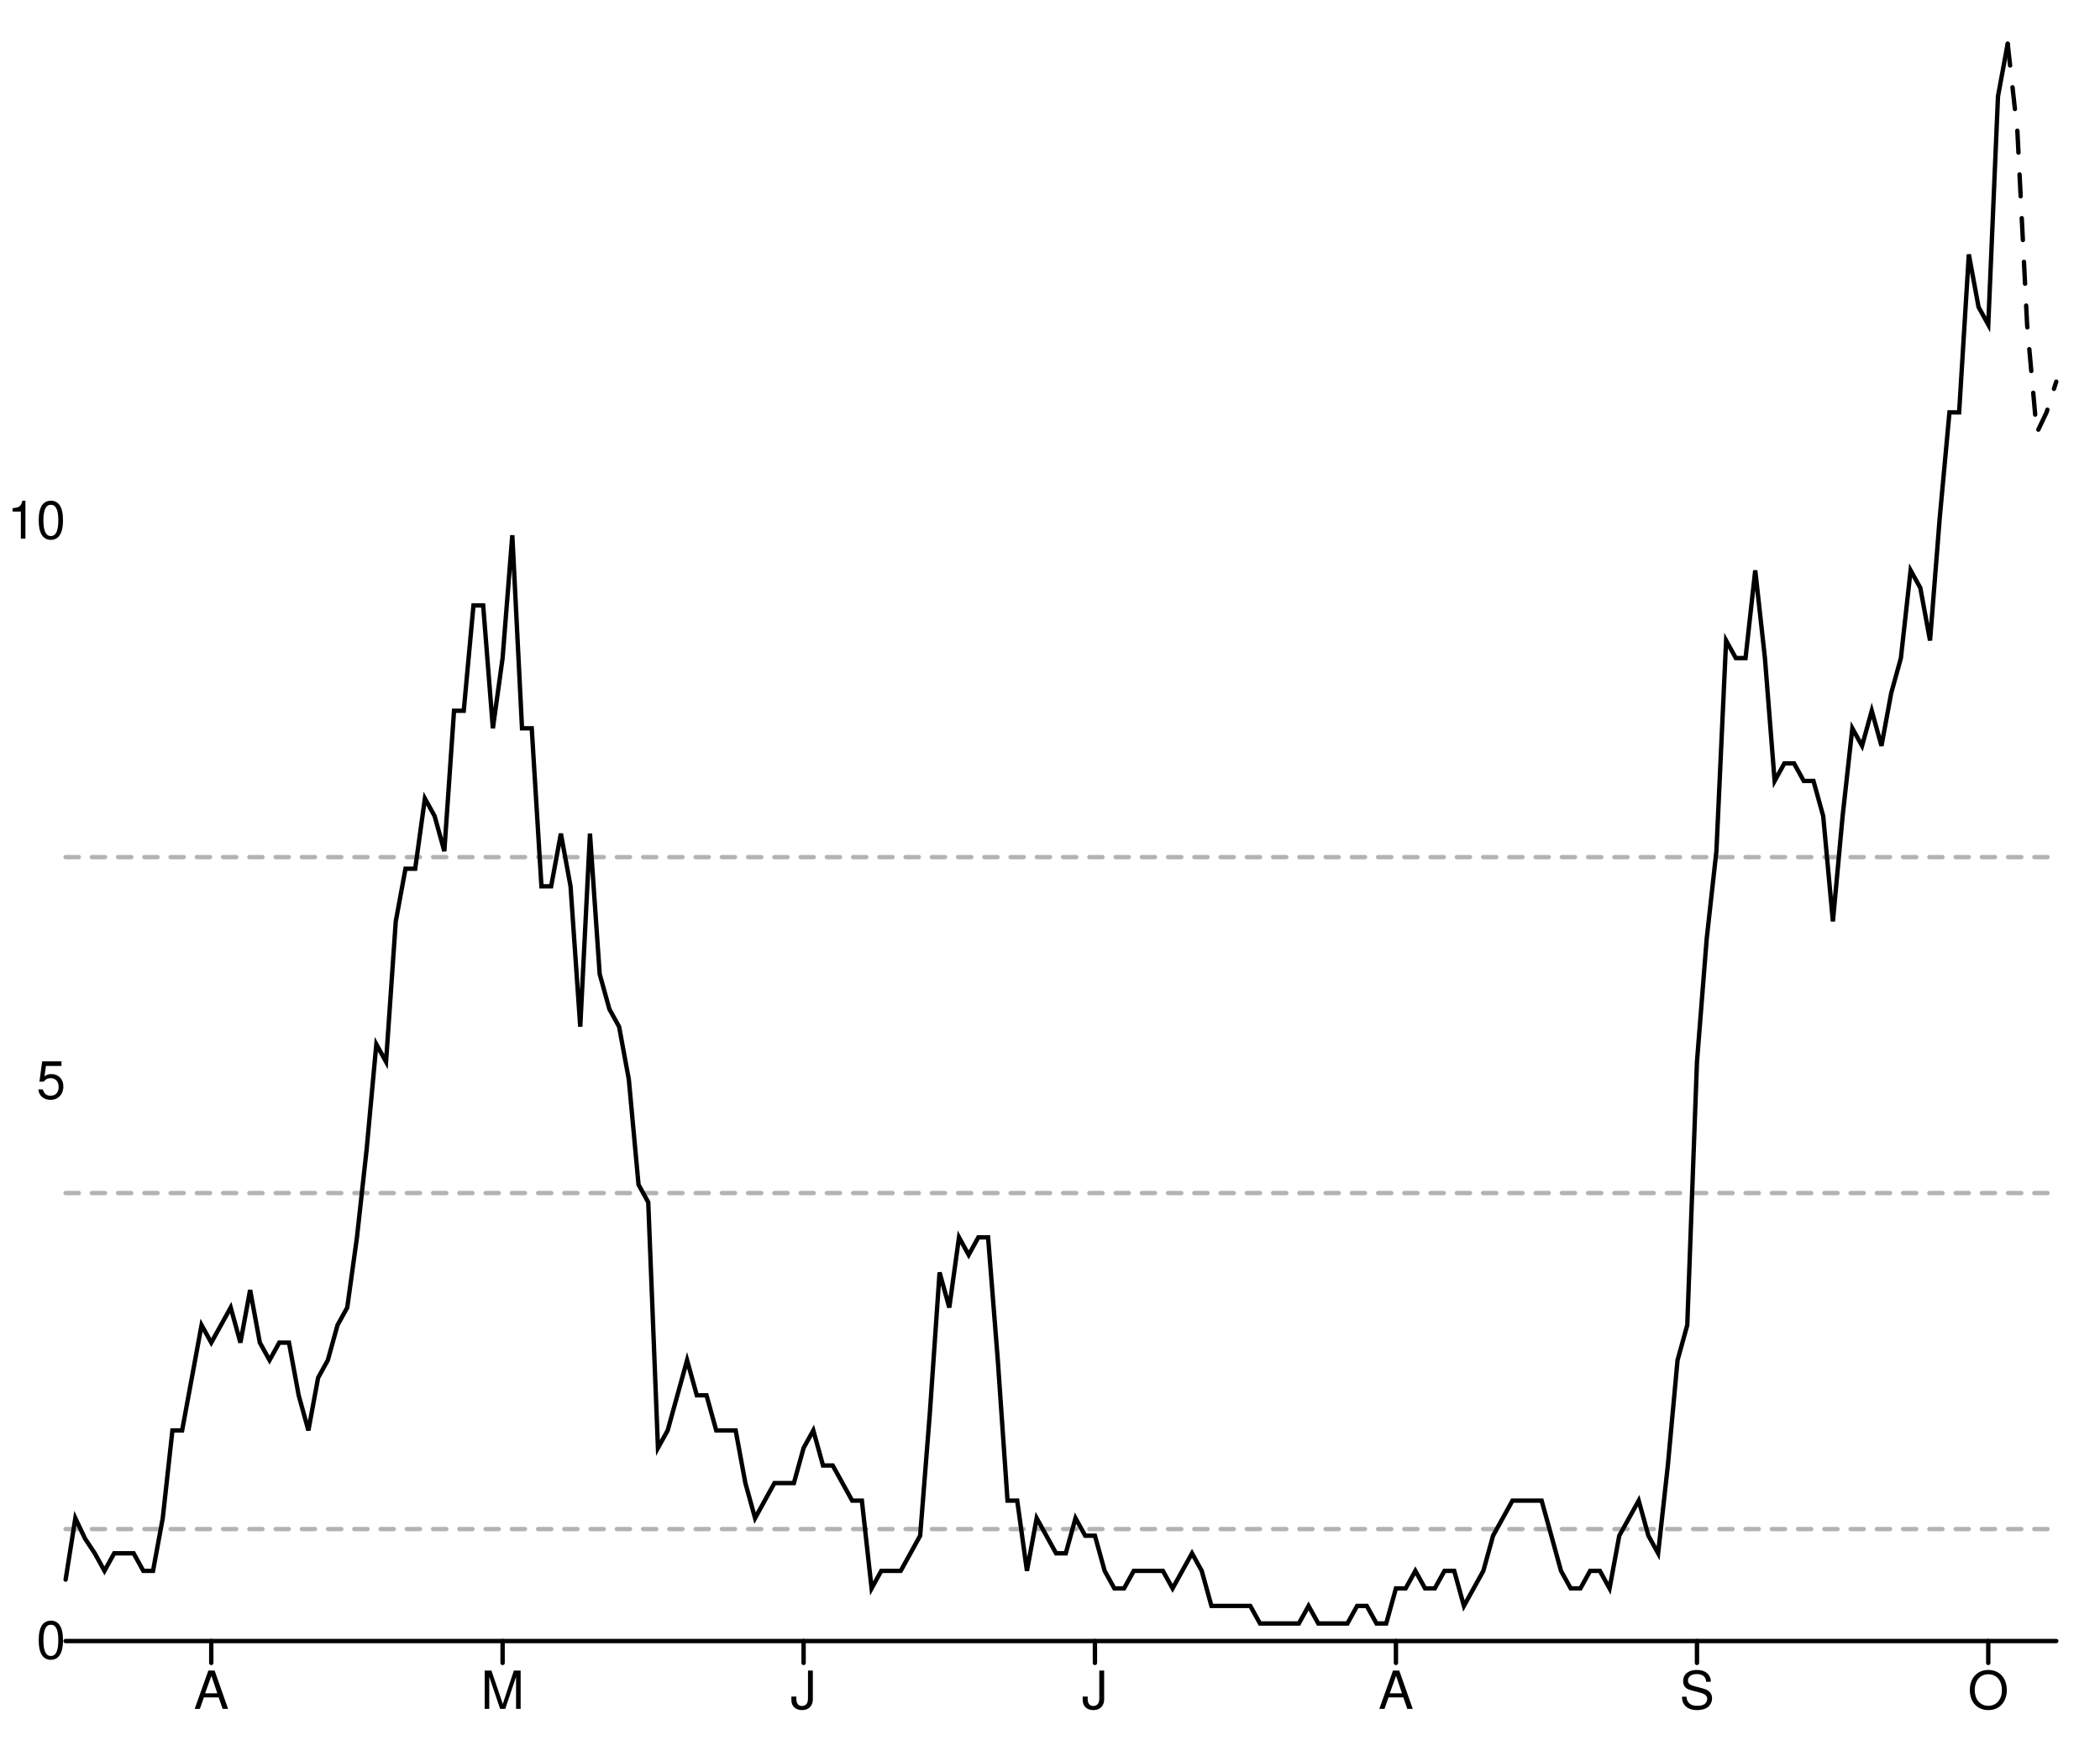
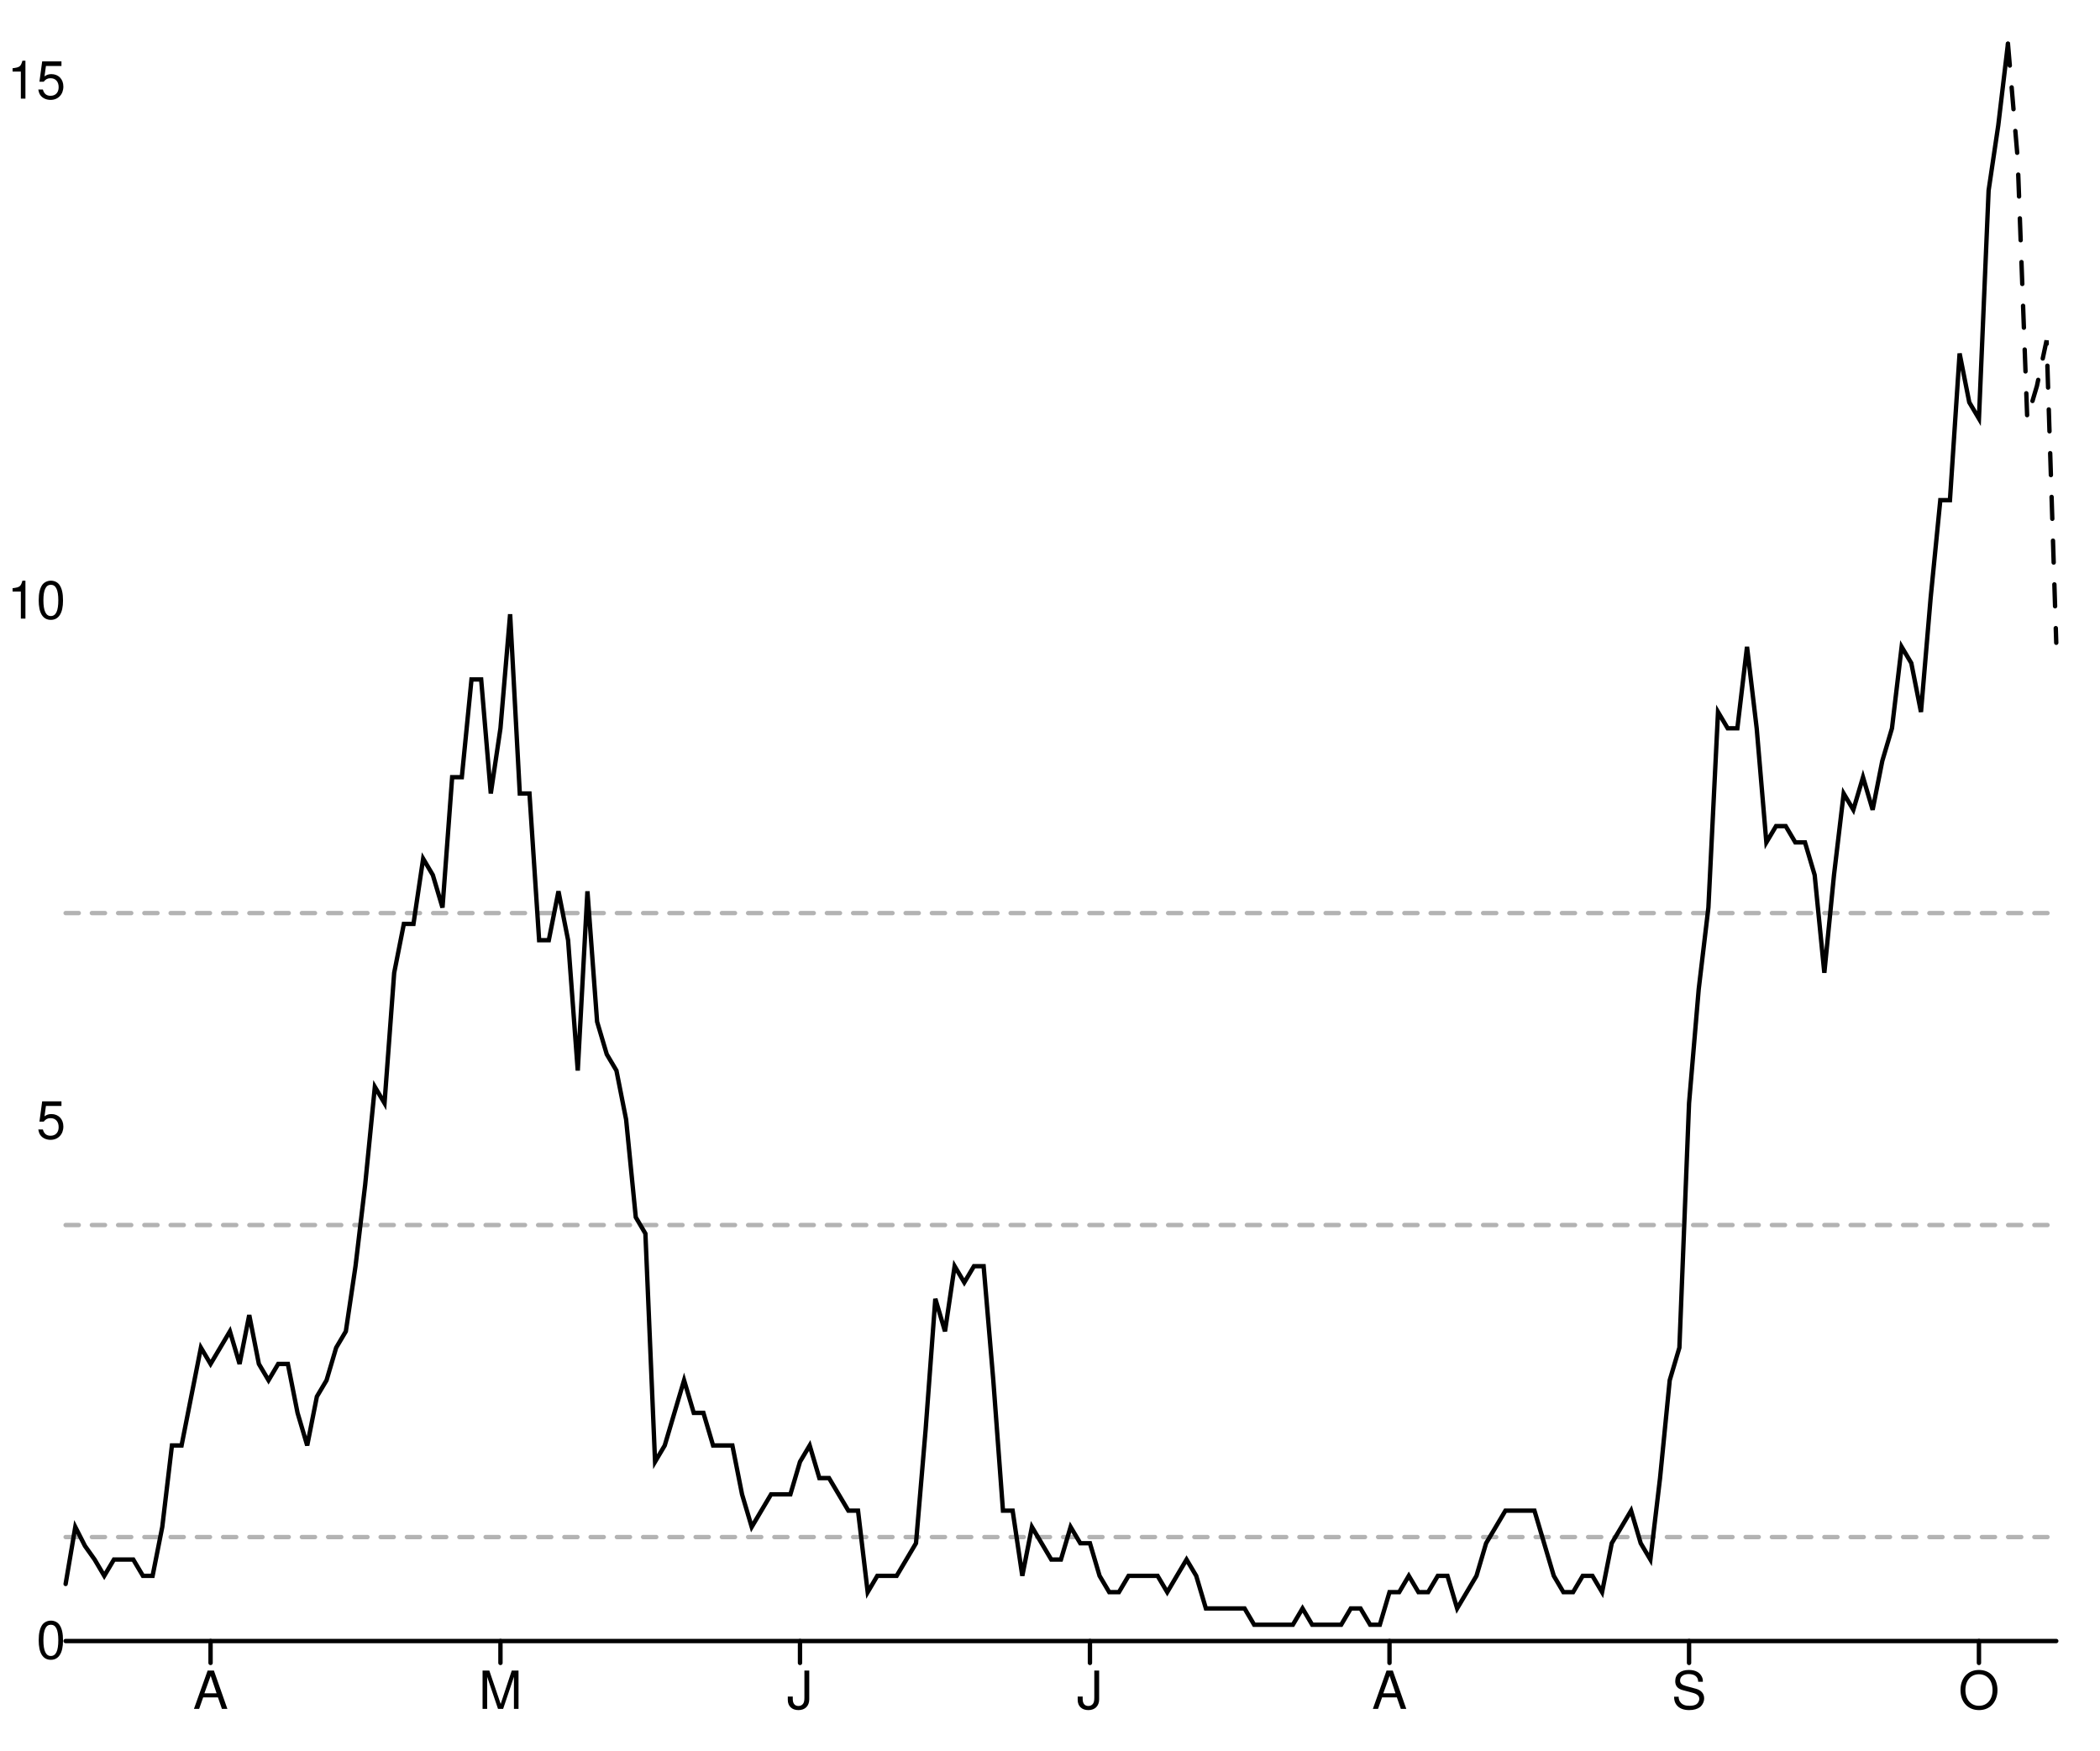
<svg xmlns="http://www.w3.org/2000/svg" width="480" height="400" viewBox="0 0 480 400" style="overflow:display" preserveAspectRatio="xMinYMin meet" overflow="visible">
  <defs>
    <style>
	.data-series path.line { fill-opacity: 0; stroke: black; }
	.data-series path.line.dotted { stroke-dasharray: 12 20 }
	.data-series circle { display: none; }
	.data-series:hover path.line, .data-series.on path.line { stroke-width: 1; }
	.data-series:hover circle, .data-series.on circle { display: inline; }
	.data-series circle:hover, .data-series circle.on { r: 1px!important; }
	.graph-grid { font-family: "Helvetica Neue",Helvetica,Arial,"Lucida Grande",sans-serif; }
	.graph-grid line { stroke: black; stroke-width: 1; stroke-linecap: round; }
	.graph-grid.graph-grid-x text { text-anchor: middle; dominant-baseline: hanging; transform: translateY(10px); }
	.graph-grid.graph-grid-y text { text-anchor: end; dominant-baseline: middle; transform: translateX(-10px); }
	</style>
  </defs>
  <g class="graph-grid graph-grid-y">
    <line x1="15.00" y1="375.00" x2="470.00" y2="375.00" data-left="15" />
    <text x="25" y="375" text-anchor="end">0</text>
-     <text x="25" y="247.041" text-anchor="end">5</text>
-     <text x="25" y="119.082" text-anchor="end">10</text>
+     <text x="25" y="256.181" text-anchor="end">5</text>
+     <text x="25" y="137.362" text-anchor="end">10</text>
+     <text x="25" y="18.542" text-anchor="end">15</text>
    <text style="text-anchor:middle;dominant-baseline:hanging;font-weight:bold;transform: translateY(192.5px) rotate(-90deg);" />
  </g>
  <g class="graph-grid graph-grid-x">
-     <line class="tick" x1="48.29" y1="375.00" x2="48.29" y2="380.00" />
-     <text x="48.293" y="375" text-anchor="middle">A</text>
-     <line class="tick" x1="114.88" y1="375.00" x2="114.88" y2="380.00" />
-     <text x="114.878" y="375" text-anchor="middle">M</text>
-     <line class="tick" x1="183.68" y1="375.00" x2="183.68" y2="380.00" />
-     <text x="183.683" y="375" text-anchor="middle">J</text>
-     <line class="tick" x1="250.27" y1="375.00" x2="250.27" y2="380.00" />
-     <text x="250.268" y="375" text-anchor="middle">J</text>
-     <line class="tick" x1="319.07" y1="375.00" x2="319.07" y2="380.00" />
-     <text x="319.073" y="375" text-anchor="middle">A</text>
-     <line class="tick" x1="387.88" y1="375.00" x2="387.88" y2="380.00" />
-     <text x="387.878" y="375" text-anchor="middle">S</text>
-     <line class="tick" x1="454.46" y1="375.00" x2="454.46" y2="380.00" />
-     <text x="454.463" y="375" text-anchor="middle">O</text>
+     <line class="tick" x1="48.13" y1="375.00" x2="48.13" y2="380.00" />
+     <text x="48.131" y="375" text-anchor="middle">A</text>
+     <line class="tick" x1="114.39" y1="375.00" x2="114.39" y2="380.00" />
+     <text x="114.393" y="375" text-anchor="middle">M</text>
+     <line class="tick" x1="182.86" y1="375.00" x2="182.86" y2="380.00" />
+     <text x="182.864" y="375" text-anchor="middle">J</text>
+     <line class="tick" x1="249.13" y1="375.00" x2="249.13" y2="380.00" />
+     <text x="249.126" y="375" text-anchor="middle">J</text>
+     <line class="tick" x1="317.60" y1="375.00" x2="317.60" y2="380.00" />
+     <text x="317.597" y="375" text-anchor="middle">A</text>
+     <line class="tick" x1="386.07" y1="375.00" x2="386.07" y2="380.00" />
+     <text x="386.068" y="375" text-anchor="middle">S</text>
+     <line class="tick" x1="452.33" y1="375.00" x2="452.33" y2="380.00" />
+     <text x="452.33" y="375" text-anchor="middle">O</text>
    <text style="text-anchor:middle;dominant-baseline:hanging;font-weight:bold;transform: translateY(192.5px) rotate(-90deg);" />
  </g>
  <g data-series="widespread" class="data-series">
-     <path d="M 15.00,195.86L 470.00,195.86" id="E07000169-level-0" class="line" stroke-width="1" stroke-linecap="round" stroke-dasharray="3,3" fill-opacity="0.3" opacity="0.3" />
+     <path d="M 15.00,208.65L 470.00,208.65" id="E07000169-level-0" class="line" stroke-width="1" stroke-linecap="round" stroke-dasharray="3,3" fill-opacity="0.3" opacity="0.3" />
  </g>
  <g data-series="substantial" class="data-series">
-     <path d="M 15.00,272.63L 470.00,272.63" id="E07000169-level-1" class="line" stroke-width="1" stroke-linecap="round" stroke-dasharray="3,3" fill-opacity="0.3" opacity="0.3" />
+     <path d="M 15.00,279.94L 470.00,279.94" id="E07000169-level-1" class="line" stroke-width="1" stroke-linecap="round" stroke-dasharray="3,3" fill-opacity="0.3" opacity="0.3" />
  </g>
  <g data-series="moderate" class="data-series">
-     <path d="M 15.00,349.41L 470.00,349.41" id="E07000169-level-2" class="line" stroke-width="1" stroke-linecap="round" stroke-dasharray="3,3" fill-opacity="0.3" opacity="0.3" />
+     <path d="M 15.00,351.24L 470.00,351.24" id="E07000169-level-2" class="line" stroke-width="1" stroke-linecap="round" stroke-dasharray="3,3" fill-opacity="0.3" opacity="0.3" />
  </g>
  <g data-series="new-cases" class="data-series">
-     <path d="M 15.00,360.96L 17.22,346.92L 19.44,351.60L 21.66,354.95L 23.88,358.96L 26.10,354.95L 28.32,354.95L 30.54,354.95L 32.76,358.96L 34.98,358.96L 37.20,346.92L 39.41,326.87L 41.63,326.87L 43.85,314.84L 46.07,302.80L 48.29,306.81L 50.51,302.80L 52.73,298.79L 54.95,306.81L 57.17,294.78L 59.39,306.81L 61.61,310.82L 63.83,306.81L 66.05,306.81L 68.27,318.85L 70.49,326.87L 72.71,314.84L 74.93,310.82L 77.15,302.80L 79.37,298.79L 81.59,282.75L 83.80,262.69L 86.02,238.63L 88.24,242.64L 90.46,210.55L 92.68,198.52L 94.90,198.52L 97.12,182.47L 99.34,186.48L 101.56,194.51L 103.78,162.42L 106.00,162.42L 108.22,138.35L 110.44,138.35L 112.66,166.43L 114.88,150.38L 117.10,122.31L 119.32,166.43L 121.54,166.43L 123.76,202.53L 125.98,202.53L 128.20,190.49L 130.41,202.53L 132.63,234.62L 134.85,190.49L 137.07,222.58L 139.29,230.60L 141.51,234.62L 143.73,246.65L 145.95,270.71L 148.17,274.73L 150.39,330.88L 152.61,326.87L 154.83,318.85L 157.05,310.82L 159.27,318.85L 161.49,318.85L 163.71,326.87L 165.93,326.87L 168.15,326.87L 170.37,338.90L 172.59,346.92L 174.80,342.91L 177.02,338.90L 179.24,338.90L 181.46,338.90L 183.68,330.88L 185.90,326.87L 188.12,334.89L 190.34,334.89L 192.56,338.90L 194.78,342.91L 197.00,342.91L 199.22,362.97L 201.44,358.96L 203.66,358.96L 205.88,358.96L 208.10,354.95L 210.32,350.93L 212.54,322.86L 214.76,290.77L 216.98,298.79L 219.20,282.75L 221.41,286.76L 223.63,282.75L 225.85,282.75L 228.07,310.82L 230.29,342.91L 232.51,342.91L 234.73,358.96L 236.95,346.92L 239.17,350.93L 241.39,354.95L 243.61,354.95L 245.83,346.92L 248.05,350.93L 250.27,350.93L 252.49,358.96L 254.71,362.97L 256.93,362.97L 259.15,358.96L 261.37,358.96L 263.59,358.96L 265.80,358.96L 268.02,362.97L 270.24,358.96L 272.46,354.95L 274.68,358.96L 276.90,366.98L 279.12,366.98L 281.34,366.98L 283.56,366.98L 285.78,366.98L 288.00,370.99L 290.22,370.99L 292.44,370.99L 294.66,370.99L 296.88,370.99L 299.10,366.98L 301.32,370.99L 303.54,370.99L 305.76,370.99L 307.98,370.99L 310.20,366.98L 312.41,366.98L 314.63,370.99L 316.85,370.99L 319.07,362.97L 321.29,362.97L 323.51,358.96L 325.73,362.97L 327.95,362.97L 330.17,358.96L 332.39,358.96L 334.61,366.98L 336.83,362.97L 339.05,358.96L 341.27,350.93L 343.49,346.92L 345.71,342.91L 347.93,342.91L 350.15,342.91L 352.37,342.91L 354.59,350.93L 356.80,358.96L 359.02,362.97L 361.24,362.97L 363.46,358.96L 365.68,358.96L 367.90,362.97L 370.12,350.93L 372.34,346.92L 374.56,342.91L 376.78,350.93L 379.00,354.95L 381.22,334.89L 383.44,310.82L 385.66,302.80L 387.88,242.64L 390.10,214.56L 392.32,194.51L 394.54,146.37L 396.76,150.38L 398.98,150.38L 401.20,130.33L 403.41,150.38L 405.63,178.46L 407.85,174.45L 410.07,174.45L 412.29,178.46L 414.51,178.46L 416.73,186.48L 418.95,210.55L 421.17,186.48L 423.39,166.43L 425.61,170.44L 427.83,162.42L 430.05,170.44L 432.27,158.41L 434.49,150.38L 436.71,130.33L 438.93,134.34L 441.15,146.37L 443.37,118.30L 445.59,94.23L 447.80,94.23L 450.02,58.13L 452.24,70.16L 454.46,74.18L 456.68,22.03L 458.90,10.00" id="New cases" class="line" stroke-width="1" stroke-linecap="round" />
+     <path d="M 15.00,361.96L 17.21,348.93L 19.42,353.27L 21.63,356.38L 23.83,360.10L 26.04,356.38L 28.25,356.38L 30.46,356.38L 32.67,360.10L 34.88,360.10L 37.09,348.93L 39.30,330.31L 41.50,330.31L 43.71,319.13L 45.92,307.96L 48.13,311.68L 50.34,307.96L 52.55,304.23L 54.76,311.68L 56.97,300.51L 59.17,311.68L 61.38,315.41L 63.59,311.68L 65.80,311.68L 68.01,322.86L 70.22,330.31L 72.43,319.13L 74.64,315.41L 76.84,307.96L 79.05,304.23L 81.26,289.34L 83.47,270.71L 85.68,248.37L 87.89,252.09L 90.10,222.30L 92.31,211.12L 94.51,211.12L 96.72,196.22L 98.93,199.95L 101.14,207.40L 103.35,177.60L 105.56,177.60L 107.77,155.26L 109.98,155.26L 112.18,181.33L 114.39,166.43L 116.60,140.36L 118.81,181.33L 121.02,181.33L 123.23,214.85L 125.44,214.85L 127.65,203.67L 129.85,214.85L 132.06,244.64L 134.27,203.67L 136.48,233.47L 138.69,240.92L 140.90,244.64L 143.11,255.82L 145.32,278.16L 147.52,281.89L 149.73,334.03L 151.94,330.31L 154.15,322.86L 156.36,315.41L 158.57,322.86L 160.78,322.86L 162.99,330.31L 165.19,330.31L 167.40,330.31L 169.61,341.48L 171.82,348.93L 174.03,345.20L 176.24,341.48L 178.45,341.48L 180.66,341.48L 182.86,334.03L 185.07,330.31L 187.28,337.76L 189.49,337.76L 191.70,341.48L 193.91,345.20L 196.12,345.20L 198.33,363.83L 200.53,360.10L 202.74,360.10L 204.95,360.10L 207.16,356.38L 209.37,352.65L 211.58,326.58L 213.79,296.79L 216.00,304.23L 218.20,289.34L 220.41,293.06L 222.62,289.34L 224.83,289.34L 227.04,315.41L 229.25,345.20L 231.46,345.20L 233.67,360.10L 235.87,348.93L 238.08,352.65L 240.29,356.38L 242.50,356.38L 244.71,348.93L 246.92,352.65L 249.13,352.65L 251.33,360.10L 253.54,363.83L 255.75,363.83L 257.96,360.10L 260.17,360.10L 262.38,360.10L 264.59,360.10L 266.80,363.83L 269.00,360.10L 271.21,356.38L 273.42,360.10L 275.63,367.55L 277.84,367.55L 280.05,367.55L 282.26,367.55L 284.47,367.55L 286.67,371.28L 288.88,371.28L 291.09,371.28L 293.30,371.28L 295.51,371.28L 297.72,367.55L 299.93,371.28L 302.14,371.28L 304.34,371.28L 306.55,371.28L 308.76,367.55L 310.97,367.55L 313.18,371.28L 315.39,371.28L 317.60,363.83L 319.81,363.83L 322.01,360.10L 324.22,363.83L 326.43,363.83L 328.64,360.10L 330.85,360.10L 333.06,367.55L 335.27,363.83L 337.48,360.10L 339.68,352.65L 341.89,348.93L 344.10,345.20L 346.31,345.20L 348.52,345.20L 350.73,345.20L 352.94,352.65L 355.15,360.10L 357.35,363.83L 359.56,363.83L 361.77,360.10L 363.98,360.10L 366.19,363.83L 368.40,352.65L 370.61,348.93L 372.82,345.20L 375.02,352.65L 377.23,356.38L 379.44,337.76L 381.65,315.41L 383.86,307.96L 386.07,252.09L 388.28,226.02L 390.49,207.40L 392.69,162.70L 394.90,166.43L 397.11,166.43L 399.32,147.81L 401.53,166.43L 403.74,192.50L 405.95,188.78L 408.16,188.78L 410.36,192.50L 412.57,192.50L 414.78,199.95L 416.99,222.30L 419.20,199.95L 421.41,181.33L 423.62,185.05L 425.83,177.60L 428.03,185.05L 430.24,173.88L 432.45,166.43L 434.66,147.81L 436.87,151.53L 439.08,162.70L 441.29,136.63L 443.50,114.29L 445.70,114.29L 447.91,80.77L 450.12,91.94L 452.33,95.66L 454.54,43.52L 456.75,28.62L 458.96,10.00" id="New cases" class="line" stroke-width="1" stroke-linecap="round" />
  </g>
  <g data-series="recent-cases" class="data-series">
-     <path d="M 458.90,10.00L 461.12,30.05L 463.34,74.18L 465.56,98.91L 467.78,94.23L 470.00,87.21" id="Recent cases" class="line" stroke-width="1" stroke-linecap="round" stroke-dasharray="5,5" />
+     <path d="M 458.96,10.00L 461.17,36.07L 463.37,95.66L 465.58,88.21L 467.79,77.79L 470.00,146.88" id="Recent cases" class="line" stroke-width="1" stroke-linecap="round" stroke-dasharray="5,5" />
  </g>
</svg>
